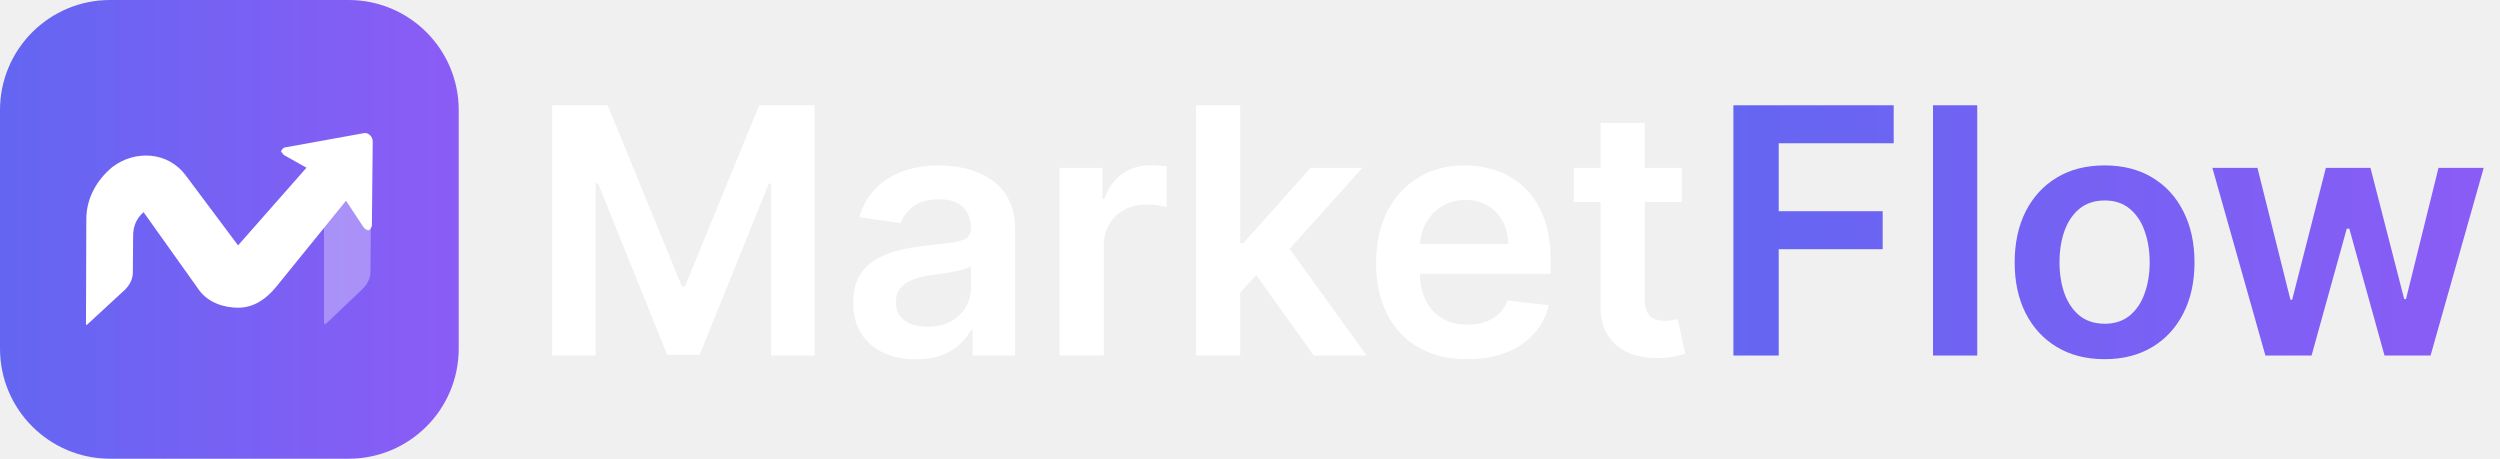
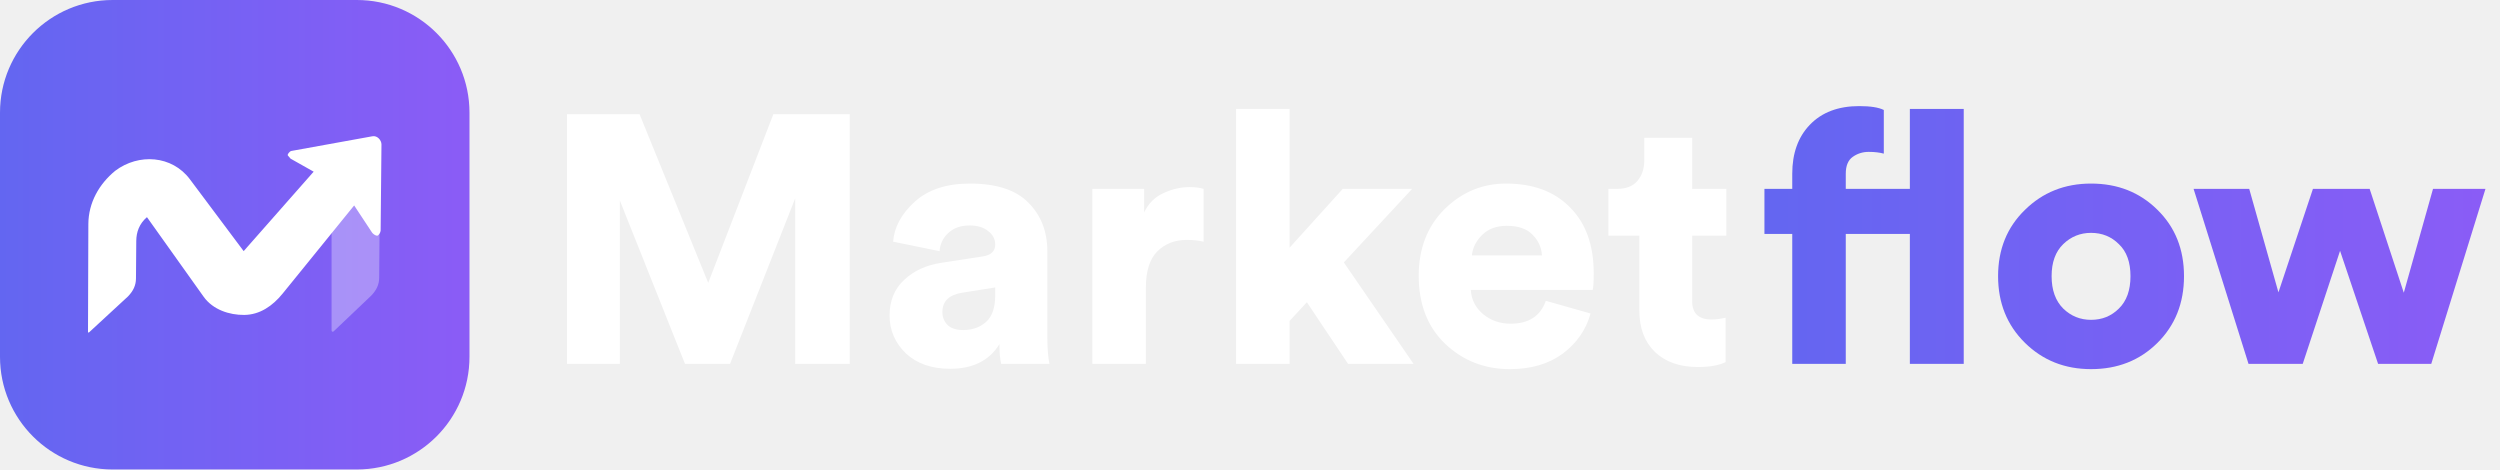
- <svg xmlns="http://www.w3.org/2000/svg" width="218" height="40" viewBox="0 0 218 40" fill="none">
+ <svg xmlns="http://www.w3.org/2000/svg" width="213" height="40" viewBox="0 0 213 40" fill="none">
  <rect width="40" height="40" rx="9.6" fill="url(#paint0_linear_6512_8386)" />
  <path opacity="0.32" d="M31.628 25.187L31.629 25.187L31.628 25.188C31.628 25.188 31.628 25.187 31.628 25.187L28.422 28.236C28.357 28.298 28.25 28.252 28.25 28.163V19.025C28.257 17.204 29.165 15.616 30.523 14.497C30.535 14.487 30.55 14.48 30.565 14.477C31.803 14.188 31.862 14.682 32.3 15.838C32.304 15.849 32.306 15.861 32.306 15.873C32.332 18.127 32.337 19.715 32.332 20.46L32.306 23.663C32.302 24.255 32.074 24.721 31.628 25.187Z" fill="white" />
  <path d="M10.907 25.253L7.584 28.321C7.551 28.351 7.498 28.328 7.498 28.283L7.528 19.092C7.535 17.263 8.452 15.669 9.82 14.549C11.811 13.05 14.653 13.234 16.18 15.275L20.76 21.396L26.724 14.626L24.756 13.517L24.526 13.249C24.455 13.167 24.676 12.887 24.824 12.861L31.736 11.609C32.156 11.533 32.504 11.959 32.501 12.307L32.43 19.641C32.429 19.798 32.264 20.073 32.136 20.082C32.009 20.091 31.776 19.931 31.701 19.817L30.174 17.504L24.075 25.02C23.221 26.072 22.131 26.819 20.809 26.832C19.541 26.844 18.138 26.388 17.349 25.28L12.52 18.501C11.865 19.062 11.616 19.779 11.61 20.526L11.585 23.73C11.58 24.322 11.352 24.788 10.906 25.254L10.907 25.253Z" fill="white" />
-   <path d="M48.152 9.182H52.989L59.466 24.991H59.722L66.199 9.182H71.035V31H67.243V16.011H67.04L61.011 30.936H58.177L52.147 15.979H51.945V31H48.152V9.182ZM79.878 31.33C78.841 31.33 77.907 31.146 77.076 30.776C76.252 30.4 75.599 29.846 75.116 29.114C74.64 28.383 74.402 27.481 74.402 26.408C74.402 25.485 74.572 24.722 74.913 24.118C75.254 23.514 75.719 23.031 76.309 22.669C76.898 22.307 77.562 22.033 78.301 21.849C79.047 21.657 79.817 21.518 80.613 21.433C81.572 21.334 82.349 21.245 82.946 21.167C83.543 21.082 83.976 20.954 84.246 20.783C84.523 20.606 84.661 20.332 84.661 19.963V19.899C84.661 19.097 84.423 18.475 83.947 18.035C83.472 17.595 82.786 17.374 81.891 17.374C80.947 17.374 80.197 17.58 79.644 17.992C79.097 18.404 78.727 18.891 78.535 19.452L74.935 18.94C75.219 17.946 75.688 17.115 76.341 16.447C76.994 15.773 77.793 15.268 78.738 14.935C79.683 14.594 80.727 14.423 81.87 14.423C82.658 14.423 83.443 14.516 84.224 14.7C85.006 14.885 85.719 15.19 86.366 15.617C87.012 16.035 87.531 16.607 87.921 17.332C88.319 18.056 88.518 18.962 88.518 20.048V31H84.81V28.752H84.683C84.448 29.207 84.118 29.633 83.692 30.03C83.273 30.421 82.744 30.737 82.104 30.979C81.472 31.213 80.73 31.33 79.878 31.33ZM80.879 28.496C81.653 28.496 82.325 28.344 82.893 28.038C83.461 27.726 83.898 27.314 84.203 26.803C84.516 26.291 84.672 25.734 84.672 25.13V23.202C84.551 23.301 84.345 23.393 84.054 23.479C83.77 23.564 83.45 23.639 83.095 23.702C82.74 23.766 82.388 23.823 82.04 23.873C81.692 23.923 81.391 23.965 81.135 24.001C80.56 24.079 80.045 24.207 79.59 24.384C79.136 24.562 78.777 24.81 78.514 25.13C78.251 25.442 78.12 25.847 78.12 26.345C78.12 27.055 78.379 27.591 78.898 27.953C79.416 28.315 80.077 28.496 80.879 28.496ZM92.396 31V14.636H96.135V17.364H96.305C96.604 16.419 97.115 15.691 97.84 15.18C98.571 14.661 99.406 14.402 100.343 14.402C100.556 14.402 100.794 14.413 101.057 14.434C101.327 14.448 101.55 14.473 101.728 14.508V18.056C101.565 17.999 101.305 17.95 100.95 17.907C100.602 17.857 100.265 17.832 99.938 17.832C99.235 17.832 98.603 17.985 98.042 18.291C97.488 18.589 97.051 19.004 96.731 19.537C96.412 20.07 96.252 20.684 96.252 21.38V31H92.396ZM107.806 25.865L107.795 21.209H108.413L114.294 14.636H118.8L111.566 22.69H110.767L107.806 25.865ZM104.29 31V9.182H108.147V31H104.29ZM114.56 31L109.233 23.553L111.833 20.837L119.173 31H114.56ZM127.941 31.32C126.3 31.32 124.883 30.979 123.69 30.297C122.504 29.608 121.591 28.635 120.952 27.378C120.313 26.114 119.993 24.626 119.993 22.914C119.993 21.231 120.313 19.754 120.952 18.482C121.598 17.204 122.5 16.209 123.658 15.499C124.816 14.782 126.176 14.423 127.738 14.423C128.747 14.423 129.699 14.587 130.593 14.913C131.495 15.233 132.291 15.73 132.98 16.405C133.676 17.079 134.223 17.939 134.62 18.983C135.018 20.02 135.217 21.256 135.217 22.69V23.873H121.804V21.273H131.52C131.513 20.535 131.353 19.878 131.041 19.303C130.728 18.72 130.292 18.262 129.73 17.928C129.176 17.595 128.53 17.428 127.792 17.428C127.003 17.428 126.311 17.619 125.714 18.003C125.118 18.379 124.652 18.876 124.319 19.494C123.992 20.105 123.825 20.776 123.818 21.508V23.777C123.818 24.729 123.992 25.546 124.34 26.227C124.688 26.902 125.174 27.421 125.799 27.783C126.424 28.138 127.156 28.315 127.994 28.315C128.555 28.315 129.063 28.237 129.517 28.081C129.972 27.918 130.366 27.68 130.7 27.367C131.034 27.055 131.286 26.668 131.456 26.206L135.057 26.611C134.83 27.562 134.397 28.393 133.757 29.104C133.125 29.807 132.316 30.354 131.328 30.744C130.341 31.128 129.212 31.32 127.941 31.32ZM146.651 14.636V17.619H137.244V14.636H146.651ZM139.566 10.716H143.423V26.078C143.423 26.597 143.501 26.994 143.657 27.271C143.82 27.541 144.034 27.726 144.296 27.825C144.559 27.925 144.85 27.974 145.17 27.974C145.411 27.974 145.632 27.957 145.83 27.921C146.036 27.886 146.193 27.854 146.299 27.825L146.949 30.84C146.743 30.911 146.448 30.989 146.065 31.075C145.688 31.16 145.227 31.209 144.68 31.224C143.714 31.252 142.844 31.107 142.07 30.787C141.296 30.46 140.681 29.956 140.227 29.274C139.779 28.592 139.559 27.74 139.566 26.717V10.716Z" fill="#FFFFFF" />
-   <path d="M151.152 31V9.182H165.129V12.495H155.104V18.418H164.17V21.732H155.104V31H151.152ZM172.416 9.182V31H168.56V9.182H172.416ZM183.52 31.32C181.922 31.32 180.537 30.968 179.365 30.265C178.193 29.562 177.284 28.578 176.638 27.314C175.998 26.05 175.679 24.572 175.679 22.882C175.679 21.192 175.998 19.711 176.638 18.44C177.284 17.168 178.193 16.181 179.365 15.478C180.537 14.775 181.922 14.423 183.52 14.423C185.118 14.423 186.503 14.775 187.675 15.478C188.846 16.181 189.752 17.168 190.391 18.44C191.037 19.711 191.361 21.192 191.361 22.882C191.361 24.572 191.037 26.05 190.391 27.314C189.752 28.578 188.846 29.562 187.675 30.265C186.503 30.968 185.118 31.32 183.52 31.32ZM183.541 28.23C184.407 28.23 185.132 27.992 185.714 27.516C186.297 27.033 186.73 26.387 187.014 25.577C187.305 24.768 187.451 23.866 187.451 22.871C187.451 21.87 187.305 20.965 187.014 20.155C186.73 19.338 186.297 18.688 185.714 18.205C185.132 17.722 184.407 17.481 183.541 17.481C182.653 17.481 181.915 17.722 181.325 18.205C180.743 18.688 180.306 19.338 180.015 20.155C179.731 20.965 179.589 21.87 179.589 22.871C179.589 23.866 179.731 24.768 180.015 25.577C180.306 26.387 180.743 27.033 181.325 27.516C181.915 27.992 182.653 28.23 183.541 28.23ZM197.542 31L192.919 14.636H196.85L199.726 26.142H199.875L202.816 14.636H206.704L209.645 26.078H209.804L212.638 14.636H216.58L211.946 31H207.929L204.861 19.942H204.637L201.569 31H197.542Z" fill="url(#paint1_linear_6512_8386)" />
+   <path d="M72.4 31H67.75V16.9L62.2 31H58.36L52.81 17.08V31H48.31V9.73H54.49L60.34 24.1L65.89 9.73H72.4V31ZM75.792 26.89C75.792 25.63 76.202 24.62 77.022 23.86C77.842 23.08 78.902 22.59 80.202 22.39L83.712 21.85C84.432 21.75 84.792 21.41 84.792 20.83C84.792 20.37 84.592 19.99 84.192 19.69C83.812 19.37 83.282 19.21 82.602 19.21C81.842 19.21 81.232 19.43 80.772 19.87C80.332 20.29 80.092 20.8 80.052 21.4L76.092 20.59C76.192 19.35 76.802 18.22 77.922 17.2C79.062 16.16 80.632 15.64 82.632 15.64C84.892 15.64 86.552 16.18 87.612 17.26C88.692 18.34 89.232 19.72 89.232 21.4V28.69C89.232 29.63 89.292 30.4 89.412 31H85.302C85.202 30.6 85.152 30.04 85.152 29.32C84.292 30.72 82.892 31.42 80.952 31.42C79.372 31.42 78.112 30.98 77.172 30.1C76.252 29.2 75.792 28.13 75.792 26.89ZM82.062 28.12C82.842 28.12 83.492 27.89 84.012 27.43C84.532 26.97 84.792 26.21 84.792 25.15V24.49L81.972 24.94C80.852 25.12 80.292 25.67 80.292 26.59C80.292 27.01 80.432 27.37 80.712 27.67C81.012 27.97 81.462 28.12 82.062 28.12ZM102.549 16.09V20.59C102.129 20.49 101.649 20.44 101.109 20.44C100.089 20.44 99.249 20.77 98.589 21.43C97.949 22.09 97.629 23.11 97.629 24.49V31H93.069V16.09H97.479V18.1C97.839 17.34 98.389 16.79 99.129 16.45C99.869 16.11 100.609 15.94 101.349 15.94C101.809 15.94 102.209 15.99 102.549 16.09ZM120.315 16.09L114.495 22.36L120.435 31H114.855L111.345 25.75L109.875 27.34V31H105.315V9.28H109.875V21.1L114.405 16.09H120.315ZM125.405 21.76H131.375C131.335 21.08 131.065 20.49 130.565 19.99C130.085 19.49 129.355 19.24 128.375 19.24C127.495 19.24 126.795 19.5 126.275 20.02C125.755 20.54 125.465 21.12 125.405 21.76ZM131.705 25.63L135.515 26.71C135.135 28.09 134.345 29.23 133.145 30.13C131.945 31.01 130.445 31.45 128.645 31.45C126.485 31.45 124.645 30.73 123.125 29.29C121.625 27.85 120.875 25.92 120.875 23.5C120.875 21.18 121.605 19.29 123.065 17.83C124.545 16.37 126.295 15.64 128.315 15.64C130.635 15.64 132.455 16.32 133.775 17.68C135.115 19.02 135.785 20.89 135.785 23.29C135.785 24.05 135.755 24.52 135.695 24.7H125.315C125.355 25.52 125.705 26.21 126.365 26.77C127.025 27.31 127.805 27.58 128.705 27.58C130.245 27.58 131.245 26.93 131.705 25.63ZM144.173 11.74V16.09H147.083V20.08H144.173V25.66C144.173 26.7 144.723 27.22 145.823 27.22C146.183 27.22 146.583 27.17 147.023 27.07V30.85C146.463 31.13 145.673 31.27 144.653 31.27C143.113 31.27 141.893 30.84 140.993 29.98C140.113 29.12 139.673 27.95 139.673 26.47V20.08H137.033V16.09H137.783C138.543 16.09 139.113 15.87 139.493 15.43C139.893 14.97 140.093 14.38 140.093 13.66V11.74H144.173Z" fill="#FFFFFF" />
+   <path d="M160.5 13.09C160.14 12.99 159.71 12.94 159.21 12.94C158.71 12.94 158.26 13.08 157.86 13.36C157.46 13.64 157.26 14.12 157.26 14.8V16.09H162.72V9.28H167.31V31H162.72V19.93H157.26V31H152.7V19.93H150.33V16.09H152.7V14.8C152.7 13.06 153.2 11.67 154.2 10.63C155.22 9.57 156.62 9.04 158.4 9.04C159.36 9.04 160.06 9.15 160.5 9.37V13.09ZM178.157 27.25C179.097 27.25 179.887 26.93 180.527 26.29C181.187 25.65 181.517 24.73 181.517 23.53C181.517 22.33 181.187 21.42 180.527 20.8C179.887 20.16 179.097 19.84 178.157 19.84C177.237 19.84 176.447 20.16 175.787 20.8C175.127 21.44 174.797 22.35 174.797 23.53C174.797 24.71 175.127 25.63 175.787 26.29C176.447 26.93 177.237 27.25 178.157 27.25ZM178.157 15.64C180.417 15.64 182.297 16.38 183.797 17.86C185.317 19.34 186.077 21.23 186.077 23.53C186.077 25.83 185.317 27.73 183.797 29.23C182.297 30.71 180.417 31.45 178.157 31.45C175.917 31.45 174.037 30.7 172.517 29.2C170.997 27.7 170.237 25.81 170.237 23.53C170.237 21.25 170.997 19.37 172.517 17.89C174.037 16.39 175.917 15.64 178.157 15.64ZM197.063 16.09H201.893L204.803 24.94L207.293 16.09H211.763L207.143 31H202.613L199.373 21.37L196.193 31H191.573L186.893 16.09H191.633L194.123 24.91L197.063 16.09Z" fill="url(#paint1_linear_6512_8386)" />
  <defs>
    <linearGradient id="paint0_linear_6512_8386" x1="0" y1="20" x2="40" y2="20" gradientUnits="userSpaceOnUse">
      <stop stop-color="#6366F1" />
      <stop offset="1" stop-color="#8B5CF6" />
    </linearGradient>
-     <linearGradient id="paint1_linear_6512_8386" x1="149" y1="20" x2="218" y2="20" gradientUnits="userSpaceOnUse">
+     <linearGradient id="paint1_linear_6512_8386" x1="150" y1="20" x2="213" y2="20" gradientUnits="userSpaceOnUse">
      <stop stop-color="#6366F1" />
      <stop offset="1" stop-color="#8B5CF6" />
    </linearGradient>
  </defs>
</svg>
